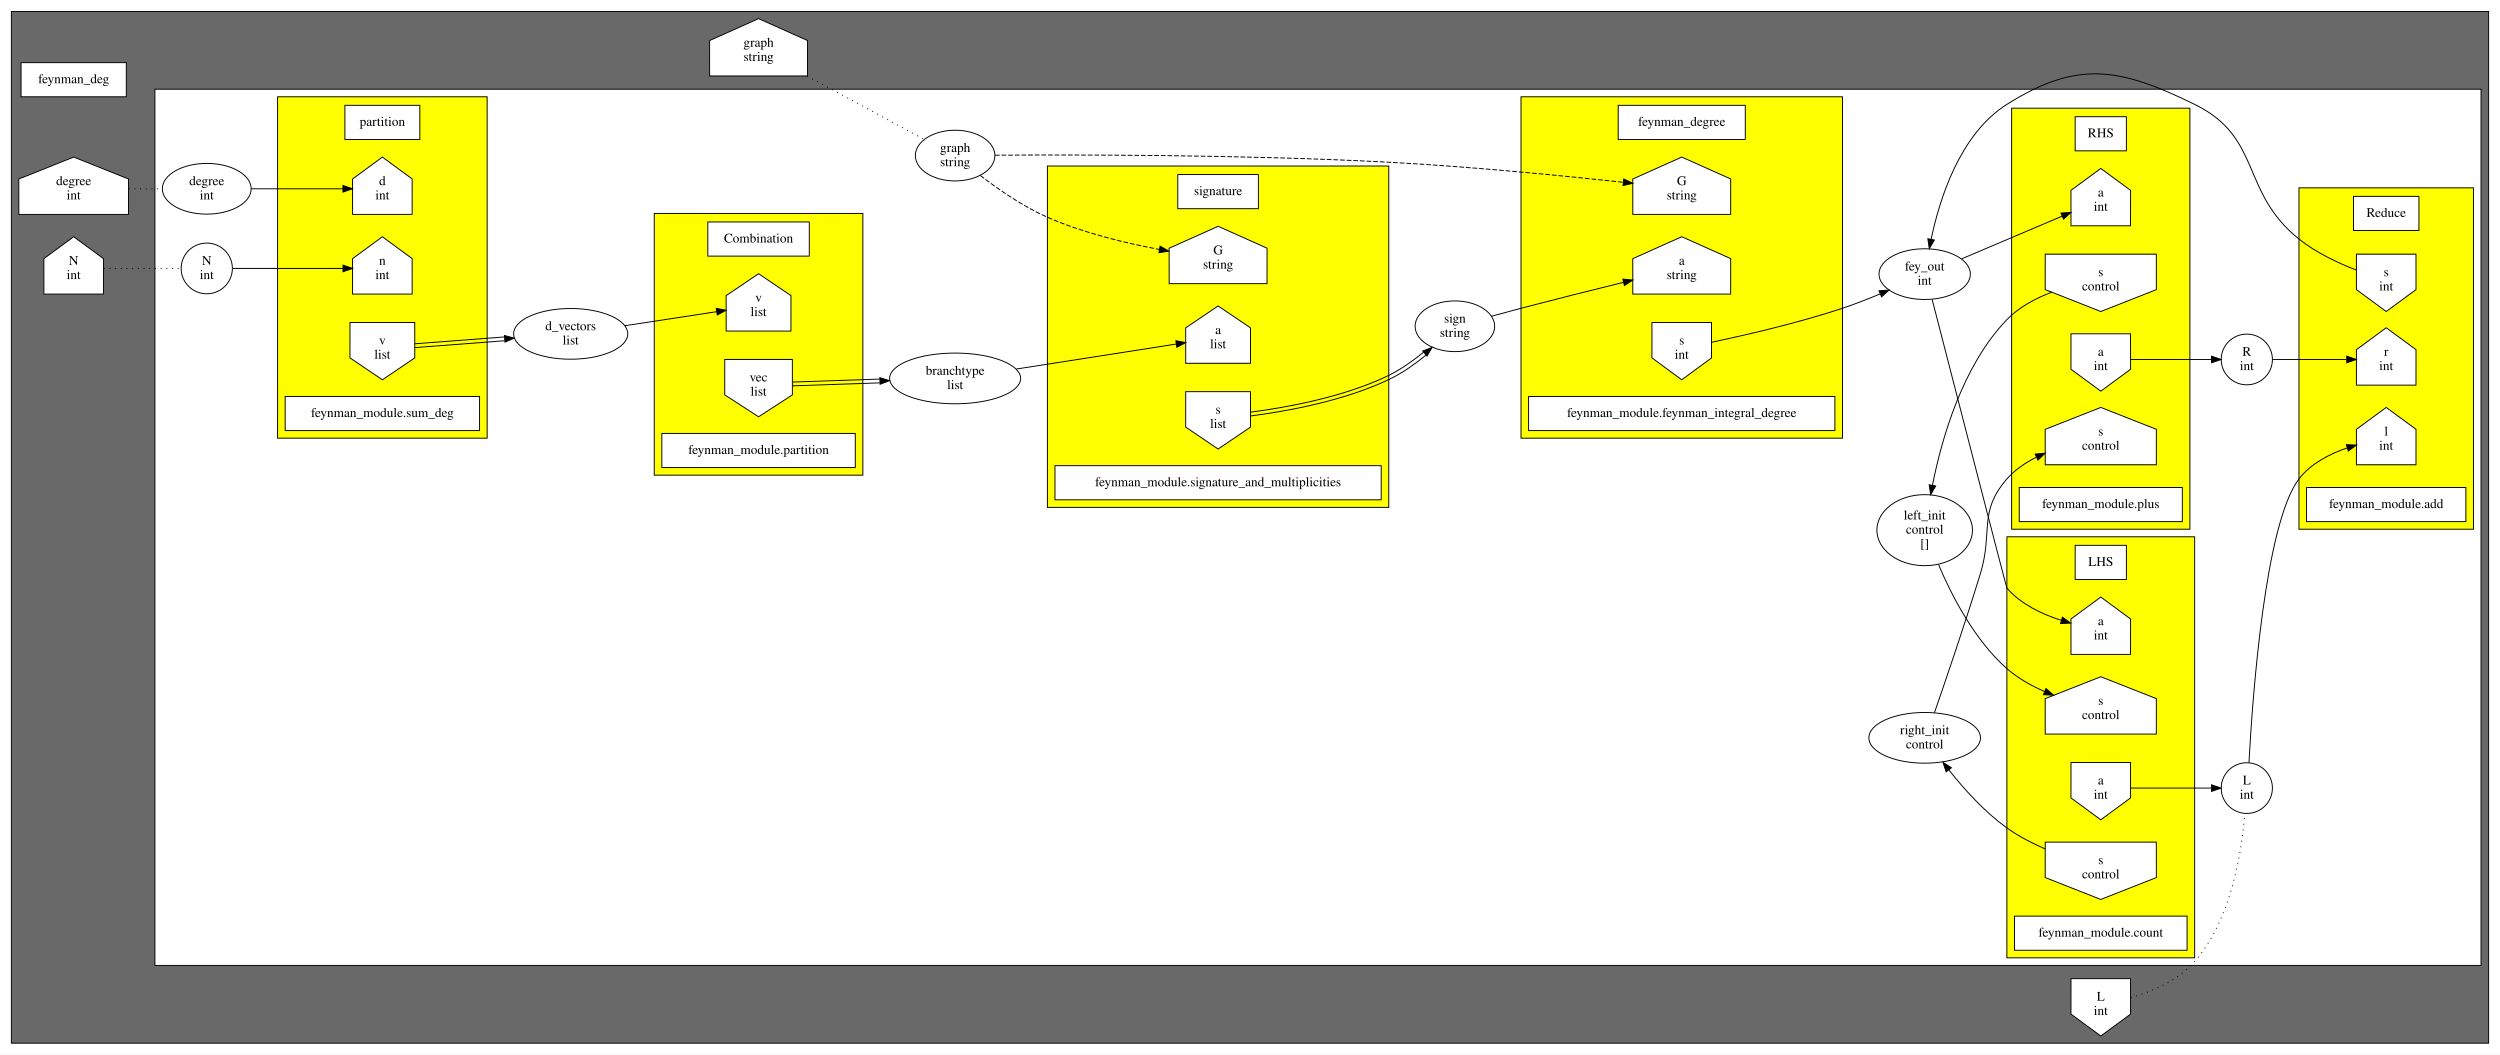
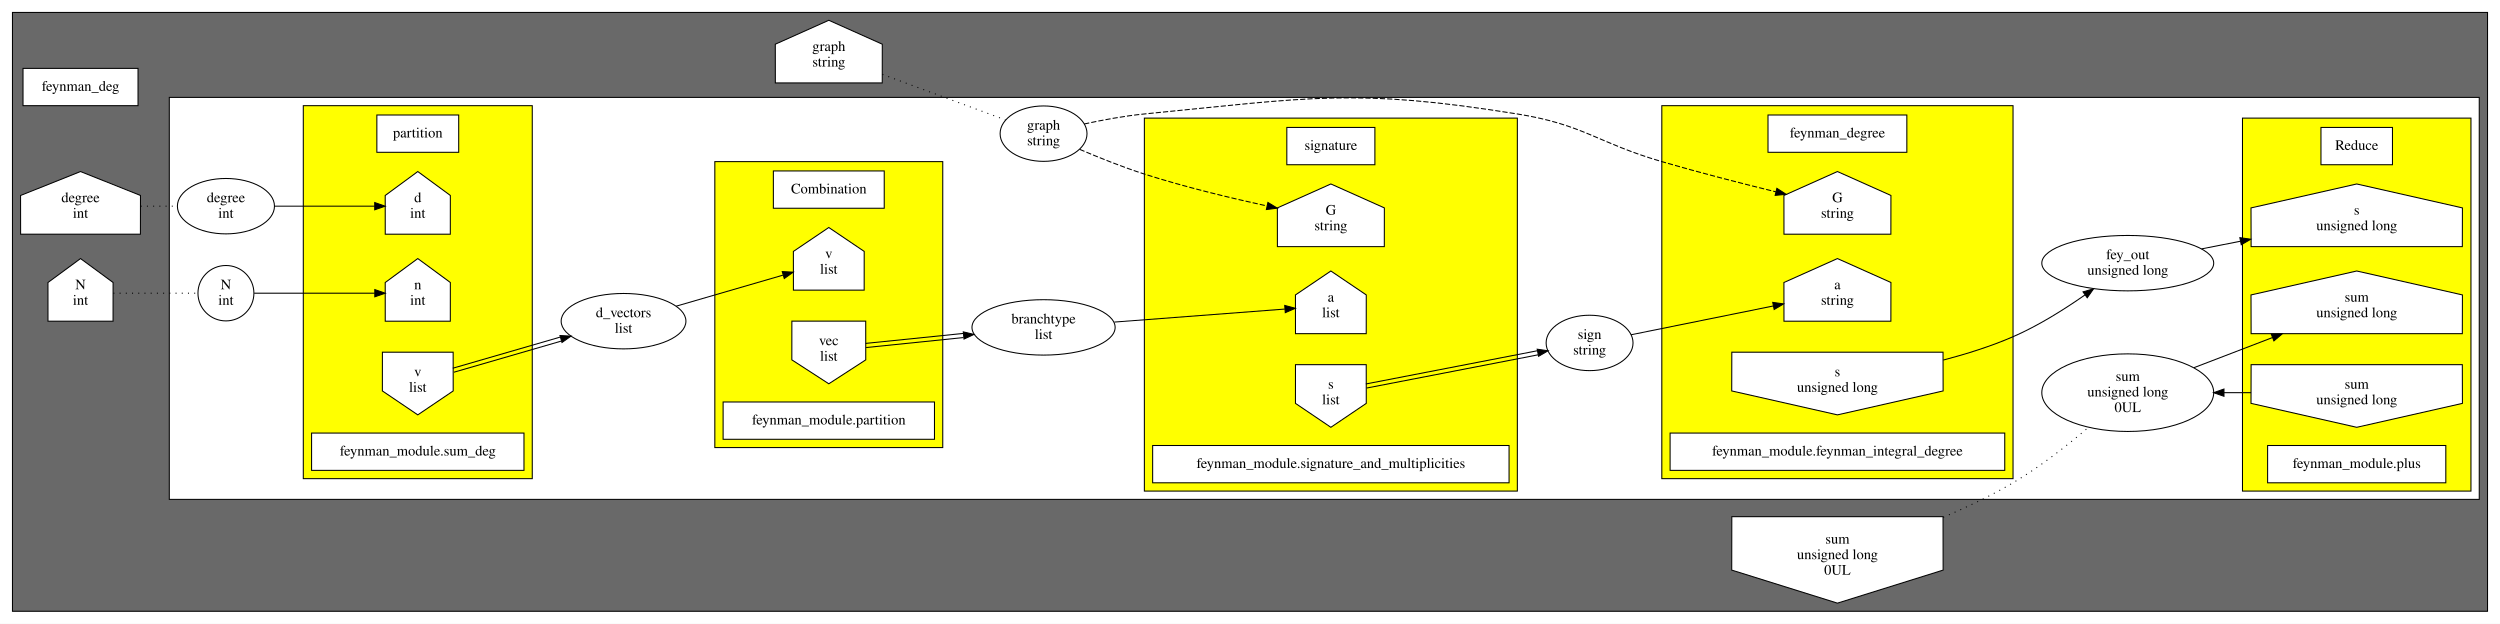
- <svg xmlns="http://www.w3.org/2000/svg" width="2636pt" height="1112pt" viewBox="0.00 0.00 2636.33 1112.00">
-   <g id="graph0" class="graph" transform="scale(1 1) rotate(0) translate(4 1108)">
-     <polygon fill="white" stroke="transparent" points="-4,4 -4,-1108 2632.33,-1108 2632.33,4 -4,4" />
+ <svg xmlns="http://www.w3.org/2000/svg" width="2413pt" height="602pt" viewBox="0.00 0.00 2412.94 602.00">
+   <g id="graph0" class="graph" transform="scale(1 1) rotate(0) translate(4 598)">
+     <polygon fill="white" stroke="transparent" points="-4,4 -4,-598 2408.94,-598 2408.94,4 -4,4" />
    <g id="clust1" class="cluster">
-       <polygon fill="dimgray" stroke="black" points="8,-8 8,-1096 2620.33,-1096 2620.33,-8 8,-8" />
+       <polygon fill="dimgray" stroke="black" points="8,-8 8,-586 2396.94,-586 2396.94,-8 8,-8" />
    </g>
    <g id="clust2" class="cluster">
-       <polygon fill="white" stroke="black" points="159.37,-90 159.37,-1014 2612.33,-1014 2612.33,-90 159.37,-90" />
+       <polygon fill="white" stroke="black" points="159.37,-116 159.37,-504 2388.94,-504 2388.94,-116 159.37,-116" />
    </g>
    <g id="clust3" class="cluster">
-       <polygon fill="yellow" stroke="black" points="2420.33,-550 2420.33,-910 2604.33,-910 2604.33,-550 2420.33,-550" />
+       <polygon fill="yellow" stroke="black" points="2160.41,-124 2160.41,-484 2380.94,-484 2380.94,-124 2160.41,-124" />
    </g>
    <g id="clust4" class="cluster">
-       <polygon fill="yellow" stroke="black" points="2117.33,-550 2117.33,-994 2305.33,-994 2305.33,-550 2117.33,-550" />
+       <polygon fill="yellow" stroke="black" points="1599.95,-136 1599.95,-496 1938.95,-496 1938.95,-136 1599.95,-136" />
    </g>
    <g id="clust5" class="cluster">
-       <polygon fill="yellow" stroke="black" points="1599.95,-646 1599.95,-1006 1938.95,-1006 1938.95,-646 1599.95,-646" />
+       <polygon fill="yellow" stroke="black" points="1100.51,-124 1100.51,-484 1460.51,-484 1460.51,-124 1100.51,-124" />
    </g>
    <g id="clust6" class="cluster">
-       <polygon fill="yellow" stroke="black" points="1100.51,-573 1100.51,-933 1460.51,-933 1460.51,-573 1100.51,-573" />
+       <polygon fill="yellow" stroke="black" points="685.92,-166 685.92,-442 905.92,-442 905.92,-166 685.92,-166" />
    </g>
    <g id="clust7" class="cluster">
-       <polygon fill="yellow" stroke="black" points="685.92,-607 685.92,-883 905.92,-883 905.92,-607 685.92,-607" />
-     </g>
-     <g id="clust8" class="cluster">
-       <polygon fill="yellow" stroke="black" points="2112.33,-98 2112.33,-542 2310.33,-542 2310.33,-98 2112.33,-98" />
-     </g>
-     <g id="clust9" class="cluster">
-       <polygon fill="yellow" stroke="black" points="288.71,-646 288.71,-1006 509.71,-1006 509.71,-646 288.71,-646" />
+       <polygon fill="yellow" stroke="black" points="288.71,-136 288.71,-496 509.71,-496 509.71,-136 288.71,-136" />
    </g>
    <g id="node1" class="node">
-       <polygon fill="white" stroke="black" points="18.19,-1006 18.19,-1042 129.19,-1042 129.19,-1006 18.19,-1006" />
-       <text text-anchor="middle" x="73.69" y="-1020.3" font-family="Times,serif" font-size="14.00">feynman_deg</text>
+       <polygon fill="white" stroke="black" points="18.19,-496 18.19,-532 129.19,-532 129.19,-496 18.19,-496" />
+       <text text-anchor="middle" x="73.69" y="-510.3" font-family="Times,serif" font-size="14.00">feynman_deg</text>
    </g>
    <g id="node2" class="node">
-       <polygon fill="white" stroke="black" points="131.56,-919.33 73.69,-942.43 15.81,-919.33 15.87,-881.96 131.5,-881.96 131.56,-919.33" />
-       <text text-anchor="middle" x="73.69" y="-912.8" font-family="Times,serif" font-size="14.00">degree</text>
-       <text text-anchor="middle" x="73.69" y="-897.8" font-family="Times,serif" font-size="14.00">int</text>
+       <polygon fill="white" stroke="black" points="131.56,-409.33 73.69,-432.43 15.81,-409.33 15.87,-371.96 131.5,-371.96 131.56,-409.33" />
+       <text text-anchor="middle" x="73.69" y="-402.8" font-family="Times,serif" font-size="14.00">degree</text>
+       <text text-anchor="middle" x="73.69" y="-387.8" font-family="Times,serif" font-size="14.00">int</text>
    </g>
    <g id="node6" class="node">
-       <ellipse fill="white" stroke="black" cx="214.04" cy="-909" rx="46.84" ry="26.74" />
-       <text text-anchor="middle" x="214.04" y="-912.8" font-family="Times,serif" font-size="14.00">degree</text>
-       <text text-anchor="middle" x="214.04" y="-897.8" font-family="Times,serif" font-size="14.00">int</text>
-     </g>
-     <g id="edge23" class="edge">
-       <path fill="none" stroke="black" stroke-dasharray="1,5" d="M131.76,-909C143.52,-909 155.76,-909 167.07,-909" />
+       <ellipse fill="white" stroke="black" cx="214.04" cy="-399" rx="46.84" ry="26.74" />
+       <text text-anchor="middle" x="214.04" y="-402.8" font-family="Times,serif" font-size="14.00">degree</text>
+       <text text-anchor="middle" x="214.04" y="-387.8" font-family="Times,serif" font-size="14.00">int</text>
+     </g>
+     <g id="edge15" class="edge">
+       <path fill="none" stroke="black" stroke-dasharray="1,5" d="M131.76,-399C143.52,-399 155.76,-399 167.07,-399" />
    </g>
    <g id="node3" class="node">
-       <polygon fill="white" stroke="black" points="105.12,-835.33 73.69,-858.43 42.26,-835.33 42.29,-797.96 105.09,-797.96 105.12,-835.33" />
-       <text text-anchor="middle" x="73.69" y="-828.8" font-family="Times,serif" font-size="14.00">N</text>
-       <text text-anchor="middle" x="73.69" y="-813.8" font-family="Times,serif" font-size="14.00">int</text>
+       <polygon fill="white" stroke="black" points="105.12,-325.33 73.69,-348.43 42.26,-325.33 42.29,-287.96 105.09,-287.96 105.12,-325.33" />
+       <text text-anchor="middle" x="73.69" y="-318.8" font-family="Times,serif" font-size="14.00">N</text>
+       <text text-anchor="middle" x="73.69" y="-303.8" font-family="Times,serif" font-size="14.00">int</text>
    </g>
    <g id="node7" class="node">
-       <ellipse fill="white" stroke="black" cx="214.04" cy="-825" rx="27" ry="26.74" />
-       <text text-anchor="middle" x="214.04" y="-828.8" font-family="Times,serif" font-size="14.00">N</text>
-       <text text-anchor="middle" x="214.04" y="-813.8" font-family="Times,serif" font-size="14.00">int</text>
-     </g>
-     <g id="edge24" class="edge">
-       <path fill="none" stroke="black" stroke-dasharray="1,5" d="M105.39,-825C129.75,-825 163.45,-825 186.62,-825" />
+       <ellipse fill="white" stroke="black" cx="214.04" cy="-315" rx="27" ry="26.74" />
+       <text text-anchor="middle" x="214.04" y="-318.8" font-family="Times,serif" font-size="14.00">N</text>
+       <text text-anchor="middle" x="214.04" y="-303.8" font-family="Times,serif" font-size="14.00">int</text>
+     </g>
+     <g id="edge16" class="edge">
+       <path fill="none" stroke="black" stroke-dasharray="1,5" d="M105.39,-315C129.75,-315 163.45,-315 186.62,-315" />
    </g>
    <g id="node4" class="node">
-       <polygon fill="white" stroke="black" points="847.55,-1065.33 795.92,-1088.43 744.28,-1065.33 744.33,-1027.96 847.51,-1027.96 847.55,-1065.33" />
-       <text text-anchor="middle" x="795.92" y="-1058.8" font-family="Times,serif" font-size="14.00">graph</text>
-       <text text-anchor="middle" x="795.92" y="-1043.8" font-family="Times,serif" font-size="14.00">string</text>
+       <polygon fill="white" stroke="black" points="847.55,-555.33 795.92,-578.43 744.28,-555.33 744.33,-517.96 847.51,-517.96 847.55,-555.33" />
+       <text text-anchor="middle" x="795.92" y="-548.8" font-family="Times,serif" font-size="14.00">graph</text>
+       <text text-anchor="middle" x="795.92" y="-533.8" font-family="Times,serif" font-size="14.00">string</text>
    </g>
    <g id="node13" class="node">
-       <ellipse fill="white" stroke="black" cx="1003.21" cy="-944" rx="41.94" ry="26.74" />
-       <text text-anchor="middle" x="1003.21" y="-947.8" font-family="Times,serif" font-size="14.00">graph</text>
-       <text text-anchor="middle" x="1003.21" y="-932.8" font-family="Times,serif" font-size="14.00">string</text>
-     </g>
-     <g id="edge25" class="edge">
-       <path fill="none" stroke="black" stroke-dasharray="1,5" d="M847.14,-1027.85C885.72,-1006.99 937.8,-978.83 970.71,-961.04" />
+       <ellipse fill="white" stroke="black" cx="1003.21" cy="-469" rx="41.94" ry="26.74" />
+       <text text-anchor="middle" x="1003.21" y="-472.8" font-family="Times,serif" font-size="14.00">graph</text>
+       <text text-anchor="middle" x="1003.21" y="-457.8" font-family="Times,serif" font-size="14.00">string</text>
+     </g>
+     <g id="edge17" class="edge">
+       <path fill="none" stroke="black" stroke-dasharray="1,5" d="M847.67,-526.21C884.59,-512.54 933.68,-494.37 966.53,-482.21" />
    </g>
    <g id="node5" class="node">
-       <polygon fill="white" stroke="black" points="2179.9,-38.67 2211.33,-15.57 2242.76,-38.67 2242.73,-76.04 2179.93,-76.04 2179.9,-38.67" />
-       <text text-anchor="middle" x="2211.33" y="-52.8" font-family="Times,serif" font-size="14.00">L</text>
-       <text text-anchor="middle" x="2211.33" y="-37.8" font-family="Times,serif" font-size="14.00">int</text>
+       <polygon fill="white" stroke="black" points="1667.43,-47.74 1769.45,-15.85 1871.47,-47.74 1871.38,-99.33 1667.52,-99.33 1667.43,-47.74" />
+       <text text-anchor="middle" x="1769.45" y="-73.3" font-family="Times,serif" font-size="14.00">sum</text>
+       <text text-anchor="middle" x="1769.45" y="-58.3" font-family="Times,serif" font-size="14.00">unsigned long</text>
+       <text text-anchor="middle" x="1769.45" y="-43.3" font-family="Times,serif" font-size="14.00">0UL</text>
+     </g>
+     <g id="node9" class="node">
+       <ellipse fill="white" stroke="black" cx="2049.68" cy="-219" rx="82.96" ry="37.45" />
+       <text text-anchor="middle" x="2049.68" y="-230.3" font-family="Times,serif" font-size="14.00">sum</text>
+       <text text-anchor="middle" x="2049.68" y="-215.3" font-family="Times,serif" font-size="14.00">unsigned long</text>
+       <text text-anchor="middle" x="2049.68" y="-200.3" font-family="Times,serif" font-size="14.00">0UL</text>
+     </g>
+     <g id="edge18" class="edge">
+       <path fill="none" stroke="black" stroke-dasharray="1,5" d="M1871.56,-98.66C1894.31,-108.36 1917.93,-119.63 1938.95,-132 1964.72,-147.17 1991.06,-167.85 2011.47,-185.24" />
+     </g>
+     <g id="node34" class="node">
+       <polygon fill="white" stroke="black" points="430.64,-409.33 399.21,-432.43 367.78,-409.33 367.81,-371.96 430.61,-371.96 430.64,-409.33" />
+       <text text-anchor="middle" x="399.21" y="-402.8" font-family="Times,serif" font-size="14.00">d</text>
+       <text text-anchor="middle" x="399.21" y="-387.8" font-family="Times,serif" font-size="14.00">int</text>
+     </g>
+     <g id="edge13" class="edge">
+       <path fill="none" stroke="black" d="M260.79,-399C290.52,-399 328.93,-399 357.58,-399" />
+       <polygon fill="black" stroke="black" points="357.66,-402.5 367.66,-399 357.66,-395.5 357.66,-402.5" />
+     </g>
+     <g id="node35" class="node">
+       <polygon fill="white" stroke="black" points="430.64,-325.33 399.21,-348.43 367.78,-325.33 367.81,-287.96 430.61,-287.96 430.64,-325.33" />
+       <text text-anchor="middle" x="399.21" y="-318.8" font-family="Times,serif" font-size="14.00">n</text>
+       <text text-anchor="middle" x="399.21" y="-303.8" font-family="Times,serif" font-size="14.00">int</text>
+     </g>
+     <g id="edge14" class="edge">
+       <path fill="none" stroke="black" d="M241.28,-315C271.72,-315 322.23,-315 357.71,-315" />
+       <polygon fill="black" stroke="black" points="357.74,-318.5 367.74,-315 357.74,-311.5 357.74,-318.5" />
+     </g>
+     <g id="node8" class="node">
+       <ellipse fill="white" stroke="black" cx="1003.21" cy="-282" rx="69.09" ry="26.74" />
+       <text text-anchor="middle" x="1003.21" y="-285.8" font-family="Times,serif" font-size="14.00">branchtype</text>
+       <text text-anchor="middle" x="1003.21" y="-270.8" font-family="Times,serif" font-size="14.00">list</text>
+     </g>
+     <g id="node25" class="node">
+       <polygon fill="white" stroke="black" points="1314.69,-313.33 1280.51,-336.43 1246.34,-313.33 1246.37,-275.96 1314.65,-275.96 1314.69,-313.33" />
+       <text text-anchor="middle" x="1280.51" y="-306.8" font-family="Times,serif" font-size="14.00">a</text>
+       <text text-anchor="middle" x="1280.51" y="-291.8" font-family="Times,serif" font-size="14.00">list</text>
+     </g>
+     <g id="edge8" class="edge">
+       <path fill="none" stroke="black" d="M1071.56,-287.14C1122.84,-291.05 1191.93,-296.32 1236.1,-299.69" />
+       <polygon fill="black" stroke="black" points="1235.99,-303.19 1246.22,-300.46 1236.52,-296.21 1235.99,-303.19" />
+     </g>
+     <g id="node16" class="node">
+       <polygon fill="white" stroke="black" points="2372.7,-313.33 2270.67,-336.43 2168.65,-313.33 2168.75,-275.96 2372.6,-275.96 2372.7,-313.33" />
+       <text text-anchor="middle" x="2270.67" y="-306.8" font-family="Times,serif" font-size="14.00">sum</text>
+       <text text-anchor="middle" x="2270.67" y="-291.8" font-family="Times,serif" font-size="14.00">unsigned long</text>
+     </g>
+     <g id="edge2" class="edge">
+       <path fill="none" stroke="black" d="M2113.44,-243.07C2137.08,-252.14 2164.31,-262.59 2189.35,-272.19" />
+       <polygon fill="black" stroke="black" points="2188.23,-275.51 2198.82,-275.82 2190.74,-268.97 2188.23,-275.51" />
+     </g>
+     <g id="node10" class="node">
+       <ellipse fill="white" stroke="black" cx="2049.68" cy="-344" rx="82.96" ry="26.74" />
+       <text text-anchor="middle" x="2049.68" y="-347.8" font-family="Times,serif" font-size="14.00">fey_out</text>
+       <text text-anchor="middle" x="2049.68" y="-332.8" font-family="Times,serif" font-size="14.00">unsigned long</text>
+     </g>
+     <g id="node15" class="node">
+       <polygon fill="white" stroke="black" points="2372.7,-397.33 2270.67,-420.43 2168.65,-397.33 2168.75,-359.96 2372.6,-359.96 2372.7,-397.33" />
+       <text text-anchor="middle" x="2270.67" y="-390.8" font-family="Times,serif" font-size="14.00">s</text>
+       <text text-anchor="middle" x="2270.67" y="-375.8" font-family="Times,serif" font-size="14.00">unsigned long</text>
+     </g>
+     <g id="edge3" class="edge">
+       <path fill="none" stroke="black" d="M2120.88,-357.78C2132.82,-360.13 2145.48,-362.61 2158.18,-365.11" />
+       <polygon fill="black" stroke="black" points="2157.88,-368.62 2168.36,-367.11 2159.23,-361.75 2157.88,-368.62" />
+     </g>
+     <g id="node11" class="node">
+       <ellipse fill="white" stroke="black" cx="597.81" cy="-288" rx="60.21" ry="26.74" />
+       <text text-anchor="middle" x="597.81" y="-291.8" font-family="Times,serif" font-size="14.00">d_vectors</text>
+       <text text-anchor="middle" x="597.81" y="-276.8" font-family="Times,serif" font-size="14.00">list</text>
+     </g>
+     <g id="node30" class="node">
+       <polygon fill="white" stroke="black" points="830.09,-355.33 795.92,-378.43 761.74,-355.33 761.78,-317.96 830.06,-317.96 830.09,-355.33" />
+       <text text-anchor="middle" x="795.92" y="-348.8" font-family="Times,serif" font-size="14.00">v</text>
+       <text text-anchor="middle" x="795.92" y="-333.8" font-family="Times,serif" font-size="14.00">list</text>
+     </g>
+     <g id="edge11" class="edge">
+       <path fill="none" stroke="black" d="M648.55,-302.46C680.36,-311.7 721.21,-323.58 751.67,-332.43" />
+       <polygon fill="black" stroke="black" points="750.99,-335.88 761.57,-335.31 752.95,-329.16 750.99,-335.88" />
    </g>
    <g id="node12" class="node">
-       <ellipse fill="white" stroke="black" cx="2365.33" cy="-277" rx="27" ry="26.74" />
-       <text text-anchor="middle" x="2365.33" y="-280.8" font-family="Times,serif" font-size="14.00">L</text>
-       <text text-anchor="middle" x="2365.33" y="-265.8" font-family="Times,serif" font-size="14.00">int</text>
-     </g>
-     <g id="edge26" class="edge">
-       <path fill="none" stroke="black" stroke-dasharray="1,5" d="M2242.97,-55.87C2264.68,-62.25 2292.93,-73.9 2310.33,-94 2349.36,-139.08 2360.2,-211.24 2363.2,-250.11" />
-     </g>
-     <g id="node49" class="node">
-       <polygon fill="white" stroke="black" points="430.64,-919.33 399.21,-942.43 367.78,-919.33 367.81,-881.96 430.61,-881.96 430.64,-919.33" />
-       <text text-anchor="middle" x="399.21" y="-912.8" font-family="Times,serif" font-size="14.00">d</text>
-       <text text-anchor="middle" x="399.21" y="-897.8" font-family="Times,serif" font-size="14.00">int</text>
-     </g>
-     <g id="edge21" class="edge">
-       <path fill="none" stroke="black" d="M260.79,-909C290.52,-909 328.93,-909 357.58,-909" />
-       <polygon fill="black" stroke="black" points="357.66,-912.5 367.66,-909 357.66,-905.5 357.66,-912.5" />
-     </g>
-     <g id="node50" class="node">
-       <polygon fill="white" stroke="black" points="430.64,-835.33 399.21,-858.43 367.78,-835.33 367.81,-797.96 430.61,-797.96 430.64,-835.33" />
-       <text text-anchor="middle" x="399.21" y="-828.8" font-family="Times,serif" font-size="14.00">n</text>
-       <text text-anchor="middle" x="399.21" y="-813.8" font-family="Times,serif" font-size="14.00">int</text>
-     </g>
-     <g id="edge22" class="edge">
-       <path fill="none" stroke="black" d="M241.28,-825C271.72,-825 322.23,-825 357.71,-825" />
-       <polygon fill="black" stroke="black" points="357.74,-828.5 367.74,-825 357.74,-821.5 357.74,-828.5" />
-     </g>
-     <g id="node8" class="node">
-       <ellipse fill="white" stroke="black" cx="1003.21" cy="-709" rx="69.09" ry="26.74" />
-       <text text-anchor="middle" x="1003.21" y="-712.8" font-family="Times,serif" font-size="14.00">branchtype</text>
-       <text text-anchor="middle" x="1003.21" y="-697.8" font-family="Times,serif" font-size="14.00">list</text>
-     </g>
-     <g id="node34" class="node">
-       <polygon fill="white" stroke="black" points="1314.69,-762.33 1280.51,-785.43 1246.34,-762.33 1246.37,-724.96 1314.65,-724.96 1314.69,-762.33" />
-       <text text-anchor="middle" x="1280.51" y="-755.8" font-family="Times,serif" font-size="14.00">a</text>
-       <text text-anchor="middle" x="1280.51" y="-740.8" font-family="Times,serif" font-size="14.00">list</text>
+       <ellipse fill="white" stroke="black" cx="1530.23" cy="-267" rx="41.94" ry="26.74" />
+       <text text-anchor="middle" x="1530.23" y="-270.8" font-family="Times,serif" font-size="14.00">sign</text>
+       <text text-anchor="middle" x="1530.23" y="-255.8" font-family="Times,serif" font-size="14.00">string</text>
+     </g>
+     <g id="node20" class="node">
+       <polygon fill="white" stroke="black" points="1821.09,-325.33 1769.45,-348.43 1717.81,-325.33 1717.86,-287.96 1821.04,-287.96 1821.09,-325.33" />
+       <text text-anchor="middle" x="1769.45" y="-318.8" font-family="Times,serif" font-size="14.00">a</text>
+       <text text-anchor="middle" x="1769.45" y="-303.8" font-family="Times,serif" font-size="14.00">string</text>
+     </g>
+     <g id="edge5" class="edge">
+       <path fill="none" stroke="black" d="M1570.14,-274.87C1607.45,-282.42 1664.35,-293.94 1707.65,-302.7" />
+       <polygon fill="black" stroke="black" points="1707.01,-306.14 1717.51,-304.69 1708.4,-299.28 1707.01,-306.14" />
+     </g>
+     <g id="node21" class="node">
+       <polygon fill="white" stroke="black" points="1821.09,-409.33 1769.45,-432.43 1717.81,-409.33 1717.86,-371.96 1821.04,-371.96 1821.09,-409.33" />
+       <text text-anchor="middle" x="1769.45" y="-402.8" font-family="Times,serif" font-size="14.00">G</text>
+       <text text-anchor="middle" x="1769.45" y="-387.8" font-family="Times,serif" font-size="14.00">string</text>
+     </g>
+     <g id="edge6" class="edge">
+       <path fill="none" stroke="black" stroke-dasharray="5,2" d="M1042.39,-478.31C1059.97,-482.14 1081.18,-486.11 1100.51,-488 1259.75,-503.56 1302.54,-513.38 1460.51,-488 1524.94,-477.65 1537.31,-460.3 1599.95,-442 1636.32,-431.37 1677.54,-420.83 1710.1,-412.84" />
+       <polygon fill="black" stroke="black" points="1711.02,-416.22 1719.91,-410.45 1709.37,-409.42 1711.02,-416.22" />
+     </g>
+     <g id="node26" class="node">
+       <polygon fill="white" stroke="black" points="1332.15,-397.33 1280.51,-420.43 1228.88,-397.33 1228.92,-359.96 1332.1,-359.96 1332.15,-397.33" />
+       <text text-anchor="middle" x="1280.51" y="-390.8" font-family="Times,serif" font-size="14.00">G</text>
+       <text text-anchor="middle" x="1280.51" y="-375.8" font-family="Times,serif" font-size="14.00">string</text>
+     </g>
+     <g id="edge9" class="edge">
+       <path fill="none" stroke="black" stroke-dasharray="5,2" d="M1038.08,-453.84C1056.33,-446.04 1079.39,-436.77 1100.51,-430 1139.29,-417.57 1183.81,-406.86 1218.75,-399.24" />
+       <polygon fill="black" stroke="black" points="1219.77,-402.6 1228.81,-397.07 1218.29,-395.75 1219.77,-402.6" />
+     </g>
+     <g id="node14" class="node">
+       <polygon fill="white" stroke="black" points="2236.17,-439 2236.17,-475 2305.17,-475 2305.17,-439 2236.17,-439" />
+       <text text-anchor="middle" x="2270.67" y="-453.3" font-family="Times,serif" font-size="14.00">Reduce</text>
+     </g>
+     <g id="node17" class="node">
+       <polygon fill="white" stroke="black" points="2168.65,-208.67 2270.67,-185.57 2372.7,-208.67 2372.6,-246.04 2168.75,-246.04 2168.65,-208.67" />
+       <text text-anchor="middle" x="2270.67" y="-222.8" font-family="Times,serif" font-size="14.00">sum</text>
+       <text text-anchor="middle" x="2270.67" y="-207.8" font-family="Times,serif" font-size="14.00">unsigned long</text>
+     </g>
+     <g id="edge1" class="edge">
+       <path fill="none" stroke="black" d="M2168.67,-219C2159.97,-219 2151.2,-219 2142.58,-219" />
+       <polygon fill="black" stroke="black" points="2142.54,-215.5 2132.54,-219 2142.54,-222.5 2142.54,-215.5" />
+     </g>
+     <g id="node18" class="node">
+       <polygon fill="white" stroke="black" points="2356.67,-168 2184.67,-168 2184.67,-132 2356.67,-132 2356.67,-168" />
+       <text text-anchor="middle" x="2270.67" y="-146.3" font-family="Times,serif" font-size="14.00">feynman_module.plus</text>
+     </g>
+     <g id="node19" class="node">
+       <polygon fill="white" stroke="black" points="1702.45,-451 1702.45,-487 1836.45,-487 1836.45,-451 1702.45,-451" />
+       <text text-anchor="middle" x="1769.45" y="-465.3" font-family="Times,serif" font-size="14.00">feynman_degree</text>
+     </g>
+     <g id="node22" class="node">
+       <polygon fill="white" stroke="black" points="1667.43,-220.67 1769.45,-197.57 1871.47,-220.67 1871.38,-258.04 1667.52,-258.04 1667.43,-220.67" />
+       <text text-anchor="middle" x="1769.45" y="-234.8" font-family="Times,serif" font-size="14.00">s</text>
+       <text text-anchor="middle" x="1769.45" y="-219.8" font-family="Times,serif" font-size="14.00">unsigned long</text>
+     </g>
+     <g id="edge4" class="edge">
+       <path fill="none" stroke="black" d="M1871.59,-250.45C1894.23,-256.38 1917.79,-263.82 1938.95,-273 1963.36,-283.59 1988.43,-299.37 2008.43,-313.37" />
+       <polygon fill="black" stroke="black" points="2006.5,-316.29 2016.68,-319.24 2010.56,-310.59 2006.5,-316.29" />
+     </g>
+     <g id="node23" class="node">
+       <polygon fill="white" stroke="black" points="1930.95,-180 1607.95,-180 1607.95,-144 1930.95,-144 1930.95,-180" />
+       <text text-anchor="middle" x="1769.45" y="-158.3" font-family="Times,serif" font-size="14.00">feynman_module.feynman_integral_degree</text>
+     </g>
+     <g id="node24" class="node">
+       <polygon fill="white" stroke="black" points="1238.01,-439 1238.01,-475 1323.01,-475 1323.01,-439 1238.01,-439" />
+       <text text-anchor="middle" x="1280.51" y="-453.3" font-family="Times,serif" font-size="14.00">signature</text>
+     </g>
+     <g id="node27" class="node">
+       <polygon fill="white" stroke="black" points="1246.34,-208.67 1280.51,-185.57 1314.69,-208.67 1314.65,-246.04 1246.37,-246.04 1246.34,-208.67" />
+       <text text-anchor="middle" x="1280.51" y="-222.8" font-family="Times,serif" font-size="14.00">s</text>
+       <text text-anchor="middle" x="1280.51" y="-207.8" font-family="Times,serif" font-size="14.00">list</text>
+     </g>
+     <g id="edge7" class="edge">
+       <path fill="none" stroke="black" d="M1315.04,-223.46C1357.51,-231.69 1431.46,-246.02 1480.48,-255.52" />
+       <path fill="none" stroke="transparent" d="M1314.66,-225.42C1357.13,-233.65 1431.08,-247.98 1480.1,-257.48" />
+       <path fill="none" stroke="black" d="M1314.28,-227.39C1356.75,-235.62 1430.7,-249.94 1479.72,-259.44" />
+       <polygon fill="black" stroke="black" points="1479.67,-260.96 1490.16,-259.43 1481.01,-254.09 1479.67,-260.96" />
+     </g>
+     <g id="node28" class="node">
+       <polygon fill="white" stroke="black" points="1452.51,-168 1108.51,-168 1108.51,-132 1452.51,-132 1452.51,-168" />
+       <text text-anchor="middle" x="1280.51" y="-146.3" font-family="Times,serif" font-size="14.00">feynman_module.signature_and_multiplicities</text>
+     </g>
+     <g id="node29" class="node">
+       <polygon fill="white" stroke="black" points="742.42,-397 742.42,-433 849.42,-433 849.42,-397 742.42,-397" />
+       <text text-anchor="middle" x="795.92" y="-411.3" font-family="Times,serif" font-size="14.00">Combination</text>
+     </g>
+     <g id="node31" class="node">
+       <polygon fill="white" stroke="black" points="760.25,-250.67 795.92,-227.57 831.59,-250.67 831.56,-288.04 760.28,-288.04 760.25,-250.67" />
+       <text text-anchor="middle" x="795.92" y="-264.8" font-family="Times,serif" font-size="14.00">vec</text>
+       <text text-anchor="middle" x="795.92" y="-249.8" font-family="Times,serif" font-size="14.00">list</text>
+     </g>
+     <g id="edge10" class="edge">
+       <path fill="none" stroke="black" d="M831.95,-262.57C857.65,-265.2 893.62,-268.88 925.9,-272.18" />
+       <path fill="none" stroke="transparent" d="M831.74,-264.56C857.45,-267.19 893.42,-270.87 925.7,-274.17" />
+       <path fill="none" stroke="black" d="M831.54,-266.55C857.24,-269.18 893.22,-272.86 925.5,-276.16" />
+       <polygon fill="black" stroke="black" points="925.73,-277.69 936.03,-275.23 926.44,-270.73 925.73,-277.69" />
+     </g>
+     <g id="node32" class="node">
+       <polygon fill="white" stroke="black" points="897.92,-210 693.92,-210 693.92,-174 897.92,-174 897.92,-210" />
+       <text text-anchor="middle" x="795.92" y="-188.3" font-family="Times,serif" font-size="14.00">feynman_module.partition</text>
+     </g>
+     <g id="node33" class="node">
+       <polygon fill="white" stroke="black" points="359.71,-451 359.71,-487 438.71,-487 438.71,-451 359.71,-451" />
+       <text text-anchor="middle" x="399.21" y="-465.3" font-family="Times,serif" font-size="14.00">partition</text>
+     </g>
+     <g id="node36" class="node">
+       <polygon fill="white" stroke="black" points="365.04,-220.67 399.21,-197.57 433.39,-220.67 433.35,-258.04 365.07,-258.04 365.04,-220.67" />
+       <text text-anchor="middle" x="399.21" y="-234.8" font-family="Times,serif" font-size="14.00">v</text>
+       <text text-anchor="middle" x="399.21" y="-219.8" font-family="Times,serif" font-size="14.00">list</text>
    </g>
    <g id="edge12" class="edge">
-       <path fill="none" stroke="black" d="M1067.72,-718.92C1119.43,-727 1191.03,-738.18 1236.31,-745.25" />
-       <polygon fill="black" stroke="black" points="1235.97,-748.74 1246.39,-746.83 1237.05,-741.83 1235.97,-748.74" />
-     </g>
-     <g id="node9" class="node">
-       <ellipse fill="white" stroke="black" cx="2025.64" cy="-819" rx="48.17" ry="26.74" />
-       <text text-anchor="middle" x="2025.64" y="-822.8" font-family="Times,serif" font-size="14.00">fey_out</text>
-       <text text-anchor="middle" x="2025.64" y="-807.8" font-family="Times,serif" font-size="14.00">int</text>
-     </g>
-     <g id="node23" class="node">
-       <polygon fill="white" stroke="black" points="2242.76,-907.33 2211.33,-930.43 2179.9,-907.33 2179.93,-869.96 2242.73,-869.96 2242.76,-907.33" />
-       <text text-anchor="middle" x="2211.33" y="-900.8" font-family="Times,serif" font-size="14.00">a</text>
-       <text text-anchor="middle" x="2211.33" y="-885.8" font-family="Times,serif" font-size="14.00">int</text>
-     </g>
-     <g id="edge7" class="edge">
-       <path fill="none" stroke="black" d="M2064.7,-835.16C2095.65,-848.3 2139.18,-866.79 2170.58,-880.12" />
-       <polygon fill="black" stroke="black" points="2169.34,-883.4 2179.91,-884.08 2172.07,-876.95 2169.34,-883.4" />
-     </g>
-     <g id="node43" class="node">
-       <polygon fill="white" stroke="black" points="2242.76,-455.33 2211.33,-478.43 2179.9,-455.33 2179.93,-417.96 2242.73,-417.96 2242.76,-455.33" />
-       <text text-anchor="middle" x="2211.33" y="-448.8" font-family="Times,serif" font-size="14.00">a</text>
-       <text text-anchor="middle" x="2211.33" y="-433.8" font-family="Times,serif" font-size="14.00">int</text>
-     </g>
-     <g id="edge18" class="edge">
-       <path fill="none" stroke="black" d="M2033.52,-792.26C2053.76,-713.65 2111.69,-488.75 2112.33,-488 2126.96,-470.82 2149.77,-460.26 2169.71,-453.91" />
-       <polygon fill="black" stroke="black" points="2170.9,-457.2 2179.51,-451.04 2168.93,-450.49 2170.9,-457.2" />
-     </g>
-     <g id="node10" class="node">
-       <ellipse fill="white" stroke="black" cx="597.81" cy="-756" rx="60.21" ry="26.74" />
-       <text text-anchor="middle" x="597.81" y="-759.8" font-family="Times,serif" font-size="14.00">d_vectors</text>
-       <text text-anchor="middle" x="597.81" y="-744.8" font-family="Times,serif" font-size="14.00">list</text>
-     </g>
-     <g id="node39" class="node">
-       <polygon fill="white" stroke="black" points="830.09,-796.33 795.92,-819.43 761.74,-796.33 761.78,-758.96 830.06,-758.96 830.09,-796.33" />
-       <text text-anchor="middle" x="795.92" y="-789.8" font-family="Times,serif" font-size="14.00">v</text>
-       <text text-anchor="middle" x="795.92" y="-774.8" font-family="Times,serif" font-size="14.00">list</text>
-     </g>
-     <g id="edge15" class="edge">
-       <path fill="none" stroke="black" d="M655.01,-764.6C685.75,-769.3 723.26,-775.04 751.69,-779.39" />
-       <polygon fill="black" stroke="black" points="751.32,-782.87 761.73,-780.92 752.38,-775.95 751.32,-782.87" />
-     </g>
-     <g id="node11" class="node">
-       <ellipse fill="white" stroke="black" cx="1530.23" cy="-764" rx="41.94" ry="26.74" />
-       <text text-anchor="middle" x="1530.23" y="-767.8" font-family="Times,serif" font-size="14.00">sign</text>
-       <text text-anchor="middle" x="1530.23" y="-752.8" font-family="Times,serif" font-size="14.00">string</text>
-     </g>
-     <g id="node29" class="node">
-       <polygon fill="white" stroke="black" points="1821.09,-835.33 1769.45,-858.43 1717.81,-835.33 1717.86,-797.96 1821.04,-797.96 1821.09,-835.33" />
-       <text text-anchor="middle" x="1769.45" y="-828.8" font-family="Times,serif" font-size="14.00">a</text>
-       <text text-anchor="middle" x="1769.45" y="-813.8" font-family="Times,serif" font-size="14.00">string</text>
-     </g>
-     <g id="edge9" class="edge">
-       <path fill="none" stroke="black" d="M1568.63,-774.53C1578.78,-777.33 1589.77,-780.33 1599.95,-783 1635.6,-792.37 1675.63,-802.37 1707.73,-810.26" />
-       <polygon fill="black" stroke="black" points="1707.31,-813.76 1717.86,-812.75 1708.98,-806.96 1707.31,-813.76" />
-     </g>
-     <g id="node18" class="node">
-       <polygon fill="white" stroke="black" points="2543.76,-655.33 2512.33,-678.43 2480.9,-655.33 2480.93,-617.96 2543.73,-617.96 2543.76,-655.33" />
-       <text text-anchor="middle" x="2512.33" y="-648.8" font-family="Times,serif" font-size="14.00">l</text>
-       <text text-anchor="middle" x="2512.33" y="-633.8" font-family="Times,serif" font-size="14.00">int</text>
-     </g>
-     <g id="edge3" class="edge">
-       <path fill="none" stroke="black" d="M2367.61,-304.07C2371.37,-373.55 2384.51,-556.01 2420.33,-603 2432.76,-619.31 2453.02,-629.5 2471.28,-635.75" />
-       <polygon fill="black" stroke="black" points="2470.28,-639.11 2480.87,-638.75 2472.37,-632.43 2470.28,-639.11" />
-     </g>
-     <g id="node30" class="node">
-       <polygon fill="white" stroke="black" points="1821.09,-919.33 1769.45,-942.43 1717.81,-919.33 1717.86,-881.96 1821.04,-881.96 1821.09,-919.33" />
-       <text text-anchor="middle" x="1769.45" y="-912.8" font-family="Times,serif" font-size="14.00">G</text>
-       <text text-anchor="middle" x="1769.45" y="-897.8" font-family="Times,serif" font-size="14.00">string</text>
-     </g>
-     <g id="edge10" class="edge">
-       <path fill="none" stroke="black" stroke-dasharray="5,2" d="M1045.15,-944.4C1125.07,-944.97 1307.42,-945.12 1460.51,-937 1546.58,-932.43 1645.82,-922.58 1707.85,-915.87" />
-       <polygon fill="black" stroke="black" points="1708.3,-919.34 1717.86,-914.78 1707.54,-912.38 1708.3,-919.34" />
-     </g>
-     <g id="node35" class="node">
-       <polygon fill="white" stroke="black" points="1332.15,-846.33 1280.51,-869.43 1228.88,-846.33 1228.92,-808.96 1332.1,-808.96 1332.15,-846.33" />
-       <text text-anchor="middle" x="1280.51" y="-839.8" font-family="Times,serif" font-size="14.00">G</text>
-       <text text-anchor="middle" x="1280.51" y="-824.8" font-family="Times,serif" font-size="14.00">string</text>
-     </g>
-     <g id="edge13" class="edge">
-       <path fill="none" stroke="black" stroke-dasharray="5,2" d="M1029.69,-923.07C1048.29,-908.75 1074.67,-890.38 1100.51,-879 1138.05,-862.47 1182.93,-851.71 1218.37,-845.08" />
-       <polygon fill="black" stroke="black" points="1219.35,-848.46 1228.57,-843.24 1218.1,-841.58 1219.35,-848.46" />
-     </g>
-     <g id="node14" class="node">
-       <ellipse fill="white" stroke="black" cx="2025.64" cy="-549" rx="50.41" ry="37.45" />
-       <text text-anchor="middle" x="2025.64" y="-560.3" font-family="Times,serif" font-size="14.00">left_init</text>
-       <text text-anchor="middle" x="2025.64" y="-545.3" font-family="Times,serif" font-size="14.00">control</text>
-       <text text-anchor="middle" x="2025.64" y="-530.3" font-family="Times,serif" font-size="14.00">[]</text>
-     </g>
-     <g id="node44" class="node">
-       <polygon fill="white" stroke="black" points="2269.95,-371.33 2211.33,-394.43 2152.71,-371.33 2152.76,-333.96 2269.9,-333.96 2269.95,-371.33" />
-       <text text-anchor="middle" x="2211.33" y="-364.8" font-family="Times,serif" font-size="14.00">s</text>
-       <text text-anchor="middle" x="2211.33" y="-349.8" font-family="Times,serif" font-size="14.00">control</text>
-     </g>
-     <g id="edge19" class="edge">
-       <path fill="none" stroke="black" d="M2040.17,-512.82C2053.95,-480.29 2078.16,-433.12 2112.33,-403 2123.73,-392.96 2137.88,-385.04 2151.87,-378.91" />
-       <polygon fill="black" stroke="black" points="2153.57,-381.99 2161.48,-374.95 2150.9,-375.52 2153.57,-381.99" />
-     </g>
-     <g id="node15" class="node">
-       <ellipse fill="white" stroke="black" cx="2025.64" cy="-330" rx="58.88" ry="26.74" />
-       <text text-anchor="middle" x="2025.64" y="-333.8" font-family="Times,serif" font-size="14.00">right_init</text>
-       <text text-anchor="middle" x="2025.64" y="-318.8" font-family="Times,serif" font-size="14.00">control</text>
-     </g>
-     <g id="node24" class="node">
-       <polygon fill="white" stroke="black" points="2269.95,-655.33 2211.33,-678.43 2152.71,-655.33 2152.76,-617.96 2269.9,-617.96 2269.95,-655.33" />
-       <text text-anchor="middle" x="2211.33" y="-648.8" font-family="Times,serif" font-size="14.00">s</text>
-       <text text-anchor="middle" x="2211.33" y="-633.8" font-family="Times,serif" font-size="14.00">control</text>
-     </g>
-     <g id="edge6" class="edge">
-       <path fill="none" stroke="black" d="M2035.94,-356.54C2047.69,-390.39 2068.32,-450.78 2084.33,-503 2097.86,-547.13 2081.92,-568.28 2112.33,-603 2120.75,-612.61 2131.76,-620.1 2143.34,-625.9" />
-       <polygon fill="black" stroke="black" points="2142.17,-629.21 2152.72,-630.2 2145.09,-622.85 2142.17,-629.21" />
-     </g>
-     <g id="node16" class="node">
-       <ellipse fill="white" stroke="black" cx="2365.33" cy="-729" rx="27" ry="26.74" />
-       <text text-anchor="middle" x="2365.33" y="-732.8" font-family="Times,serif" font-size="14.00">R</text>
-       <text text-anchor="middle" x="2365.33" y="-717.8" font-family="Times,serif" font-size="14.00">int</text>
-     </g>
-     <g id="node19" class="node">
-       <polygon fill="white" stroke="black" points="2543.76,-739.33 2512.33,-762.43 2480.9,-739.33 2480.93,-701.96 2543.73,-701.96 2543.76,-739.33" />
-       <text text-anchor="middle" x="2512.33" y="-732.8" font-family="Times,serif" font-size="14.00">r</text>
-       <text text-anchor="middle" x="2512.33" y="-717.8" font-family="Times,serif" font-size="14.00">int</text>
-     </g>
-     <g id="edge2" class="edge">
-       <path fill="none" stroke="black" d="M2392.59,-729C2414.3,-729 2445.5,-729 2470.47,-729" />
-       <polygon fill="black" stroke="black" points="2470.75,-732.5 2480.75,-729 2470.75,-725.5 2470.75,-732.5" />
-     </g>
-     <g id="node17" class="node">
-       <polygon fill="white" stroke="black" points="2477.83,-865 2477.83,-901 2546.83,-901 2546.83,-865 2477.83,-865" />
-       <text text-anchor="middle" x="2512.33" y="-879.3" font-family="Times,serif" font-size="14.00">Reduce</text>
-     </g>
-     <g id="node20" class="node">
-       <polygon fill="white" stroke="black" points="2480.9,-802.67 2512.33,-779.57 2543.76,-802.67 2543.73,-840.04 2480.93,-840.04 2480.9,-802.67" />
-       <text text-anchor="middle" x="2512.33" y="-816.8" font-family="Times,serif" font-size="14.00">s</text>
-       <text text-anchor="middle" x="2512.33" y="-801.8" font-family="Times,serif" font-size="14.00">int</text>
-     </g>
-     <g id="edge1" class="edge">
-       <path fill="none" stroke="black" d="M2480.62,-823.33C2461.95,-830.58 2438.31,-841.56 2420.33,-856 2358.08,-905.98 2382.01,-962.86 2310.33,-998 2231.32,-1036.74 2186.79,-1044.91 2112.33,-998 2062.91,-966.87 2041.37,-898.47 2032.45,-855.82" />
-       <polygon fill="black" stroke="black" points="2035.85,-854.97 2030.49,-845.83 2028.98,-856.32 2035.85,-854.97" />
-     </g>
-     <g id="node21" class="node">
-       <polygon fill="white" stroke="black" points="2596.33,-594 2428.33,-594 2428.33,-558 2596.33,-558 2596.33,-594" />
-       <text text-anchor="middle" x="2512.33" y="-572.3" font-family="Times,serif" font-size="14.00">feynman_module.add</text>
-     </g>
-     <g id="node22" class="node">
-       <polygon fill="white" stroke="black" points="2184.33,-949 2184.33,-985 2238.33,-985 2238.33,-949 2184.33,-949" />
-       <text text-anchor="middle" x="2211.33" y="-963.3" font-family="Times,serif" font-size="14.00">RHS</text>
-     </g>
-     <g id="node25" class="node">
-       <polygon fill="white" stroke="black" points="2179.9,-718.67 2211.33,-695.57 2242.76,-718.67 2242.73,-756.04 2179.93,-756.04 2179.9,-718.67" />
-       <text text-anchor="middle" x="2211.33" y="-732.8" font-family="Times,serif" font-size="14.00">a</text>
-       <text text-anchor="middle" x="2211.33" y="-717.8" font-family="Times,serif" font-size="14.00">int</text>
-     </g>
-     <g id="edge4" class="edge">
-       <path fill="none" stroke="black" d="M2243.09,-729C2267.64,-729 2302.09,-729 2328,-729" />
-       <polygon fill="black" stroke="black" points="2328.17,-732.5 2338.17,-729 2328.17,-725.5 2328.17,-732.5" />
-     </g>
-     <g id="node26" class="node">
-       <polygon fill="white" stroke="black" points="2152.71,-802.67 2211.33,-779.57 2269.95,-802.67 2269.9,-840.04 2152.76,-840.04 2152.71,-802.67" />
-       <text text-anchor="middle" x="2211.33" y="-816.8" font-family="Times,serif" font-size="14.00">s</text>
-       <text text-anchor="middle" x="2211.33" y="-801.8" font-family="Times,serif" font-size="14.00">control</text>
-     </g>
-     <g id="edge5" class="edge">
-       <path fill="none" stroke="black" d="M2159.57,-799.97C2142.76,-793.56 2125.11,-784.26 2112.33,-771 2065.62,-722.55 2043.65,-645.86 2033.86,-596.49" />
-       <polygon fill="black" stroke="black" points="2037.25,-595.57 2031.95,-586.39 2030.37,-596.87 2037.25,-595.57" />
-     </g>
-     <g id="node27" class="node">
-       <polygon fill="white" stroke="black" points="2297.33,-594 2125.33,-594 2125.33,-558 2297.33,-558 2297.33,-594" />
-       <text text-anchor="middle" x="2211.33" y="-572.3" font-family="Times,serif" font-size="14.00">feynman_module.plus</text>
-     </g>
-     <g id="node28" class="node">
-       <polygon fill="white" stroke="black" points="1702.45,-961 1702.45,-997 1836.45,-997 1836.45,-961 1702.45,-961" />
-       <text text-anchor="middle" x="1769.45" y="-975.3" font-family="Times,serif" font-size="14.00">feynman_degree</text>
-     </g>
-     <g id="node31" class="node">
-       <polygon fill="white" stroke="black" points="1738.02,-730.67 1769.45,-707.57 1800.88,-730.67 1800.85,-768.04 1738.05,-768.04 1738.02,-730.67" />
-       <text text-anchor="middle" x="1769.45" y="-744.8" font-family="Times,serif" font-size="14.00">s</text>
-       <text text-anchor="middle" x="1769.45" y="-729.8" font-family="Times,serif" font-size="14.00">int</text>
-     </g>
-     <g id="edge8" class="edge">
-       <path fill="none" stroke="black" d="M1800.98,-747.13C1835.05,-754.32 1891.6,-767.26 1938.95,-783 1952.01,-787.34 1965.87,-792.78 1978.56,-798.11" />
-       <polygon fill="black" stroke="black" points="1977.43,-801.44 1988,-802.15 1980.18,-795 1977.43,-801.44" />
-     </g>
-     <g id="node32" class="node">
-       <polygon fill="white" stroke="black" points="1930.95,-690 1607.95,-690 1607.95,-654 1930.95,-654 1930.95,-690" />
-       <text text-anchor="middle" x="1769.45" y="-668.3" font-family="Times,serif" font-size="14.00">feynman_module.feynman_integral_degree</text>
-     </g>
-     <g id="node33" class="node">
-       <polygon fill="white" stroke="black" points="1238.01,-888 1238.01,-924 1323.01,-924 1323.01,-888 1238.01,-888" />
-       <text text-anchor="middle" x="1280.51" y="-902.3" font-family="Times,serif" font-size="14.00">signature</text>
-     </g>
-     <g id="node36" class="node">
-       <polygon fill="white" stroke="black" points="1246.34,-657.67 1280.51,-634.57 1314.69,-657.67 1314.65,-695.04 1246.37,-695.04 1246.34,-657.67" />
-       <text text-anchor="middle" x="1280.51" y="-671.8" font-family="Times,serif" font-size="14.00">s</text>
-       <text text-anchor="middle" x="1280.51" y="-656.8" font-family="Times,serif" font-size="14.00">list</text>
-     </g>
-     <g id="edge11" class="edge">
-       <path fill="none" stroke="black" d="M1314.88,-669.42C1352.02,-674.22 1413.11,-685.07 1461.38,-708.2 1475.1,-714.83 1488.33,-724.27 1499.65,-733.55" />
-       <path fill="none" stroke="transparent" d="M1314.62,-671.41C1351.67,-676.19 1412.76,-687.04 1460.51,-710 1473.94,-716.46 1487.17,-725.9 1498.39,-735.09" />
-       <path fill="none" stroke="black" d="M1314.36,-673.39C1351.32,-678.16 1412.41,-689.01 1459.64,-711.8 1472.77,-718.08 1486.01,-727.53 1497.12,-736.64" />
-       <polygon fill="black" stroke="black" points="1496.28,-737.9 1506.17,-741.7 1500.81,-732.56 1496.28,-737.9" />
+       <path fill="none" stroke="black" d="M434.12,-238.75C462.44,-246.96 503.77,-258.94 537.76,-268.8" />
+       <path fill="none" stroke="transparent" d="M433.56,-240.67C461.88,-248.88 503.21,-260.86 537.2,-270.72" />
+       <path fill="none" stroke="black" d="M433,-242.59C461.32,-250.8 502.66,-262.78 536.65,-272.64" />
+       <polygon fill="black" stroke="black" points="536.46,-274.15 547.04,-273.57 538.41,-267.42 536.46,-274.15" />
    </g>
    <g id="node37" class="node">
-       <polygon fill="white" stroke="black" points="1452.51,-617 1108.51,-617 1108.51,-581 1452.51,-581 1452.51,-617" />
-       <text text-anchor="middle" x="1280.51" y="-595.3" font-family="Times,serif" font-size="14.00">feynman_module.signature_and_multiplicities</text>
-     </g>
-     <g id="node38" class="node">
-       <polygon fill="white" stroke="black" points="742.42,-838 742.42,-874 849.42,-874 849.42,-838 742.42,-838" />
-       <text text-anchor="middle" x="795.92" y="-852.3" font-family="Times,serif" font-size="14.00">Combination</text>
-     </g>
-     <g id="node40" class="node">
-       <polygon fill="white" stroke="black" points="760.25,-691.67 795.92,-668.57 831.59,-691.67 831.56,-729.04 760.28,-729.04 760.25,-691.67" />
-       <text text-anchor="middle" x="795.92" y="-705.8" font-family="Times,serif" font-size="14.00">vec</text>
-       <text text-anchor="middle" x="795.92" y="-690.8" font-family="Times,serif" font-size="14.00">list</text>
-     </g>
-     <g id="edge14" class="edge">
-       <path fill="none" stroke="black" d="M831.81,-701.19C857,-702.05 892.05,-703.24 923.82,-704.33" />
-       <path fill="none" stroke="transparent" d="M831.74,-703.19C856.93,-704.05 891.98,-705.24 923.75,-706.32" />
-       <path fill="none" stroke="black" d="M831.68,-705.19C856.86,-706.05 891.91,-707.24 923.68,-708.32" />
-       <polygon fill="black" stroke="black" points="923.82,-709.83 933.93,-706.67 924.06,-702.83 923.82,-709.83" />
-     </g>
-     <g id="node41" class="node">
-       <polygon fill="white" stroke="black" points="897.92,-651 693.92,-651 693.92,-615 897.92,-615 897.92,-651" />
-       <text text-anchor="middle" x="795.92" y="-629.3" font-family="Times,serif" font-size="14.00">feynman_module.partition</text>
-     </g>
-     <g id="node42" class="node">
-       <polygon fill="white" stroke="black" points="2184.33,-497 2184.33,-533 2238.33,-533 2238.33,-497 2184.33,-497" />
-       <text text-anchor="middle" x="2211.33" y="-511.3" font-family="Times,serif" font-size="14.00">LHS</text>
-     </g>
-     <g id="node45" class="node">
-       <polygon fill="white" stroke="black" points="2179.9,-266.67 2211.33,-243.57 2242.76,-266.67 2242.73,-304.04 2179.93,-304.04 2179.9,-266.67" />
-       <text text-anchor="middle" x="2211.33" y="-280.8" font-family="Times,serif" font-size="14.00">a</text>
-       <text text-anchor="middle" x="2211.33" y="-265.8" font-family="Times,serif" font-size="14.00">int</text>
-     </g>
-     <g id="edge16" class="edge">
-       <path fill="none" stroke="black" d="M2243.09,-277C2267.64,-277 2302.09,-277 2328,-277" />
-       <polygon fill="black" stroke="black" points="2328.17,-280.5 2338.17,-277 2328.17,-273.5 2328.17,-280.5" />
-     </g>
-     <g id="node46" class="node">
-       <polygon fill="white" stroke="black" points="2152.71,-182.67 2211.33,-159.57 2269.95,-182.67 2269.9,-220.04 2152.76,-220.04 2152.71,-182.67" />
-       <text text-anchor="middle" x="2211.33" y="-196.8" font-family="Times,serif" font-size="14.00">s</text>
-       <text text-anchor="middle" x="2211.33" y="-181.8" font-family="Times,serif" font-size="14.00">control</text>
-     </g>
-     <g id="edge17" class="edge">
-       <path fill="none" stroke="black" d="M2152.65,-212.82C2138.81,-218.87 2124.52,-226.28 2112.33,-235 2088.67,-251.92 2066.79,-276.39 2051.07,-296.26" />
-       <polygon fill="black" stroke="black" points="2048.29,-294.13 2044.93,-304.17 2053.82,-298.42 2048.29,-294.13" />
-     </g>
-     <g id="node47" class="node">
-       <polygon fill="white" stroke="black" points="2302.33,-142 2120.33,-142 2120.33,-106 2302.33,-106 2302.33,-142" />
-       <text text-anchor="middle" x="2211.33" y="-120.3" font-family="Times,serif" font-size="14.00">feynman_module.count</text>
-     </g>
-     <g id="node48" class="node">
-       <polygon fill="white" stroke="black" points="359.71,-961 359.71,-997 438.71,-997 438.71,-961 359.71,-961" />
-       <text text-anchor="middle" x="399.21" y="-975.3" font-family="Times,serif" font-size="14.00">partition</text>
-     </g>
-     <g id="node51" class="node">
-       <polygon fill="white" stroke="black" points="365.04,-730.67 399.21,-707.57 433.39,-730.67 433.35,-768.04 365.07,-768.04 365.04,-730.67" />
-       <text text-anchor="middle" x="399.21" y="-744.8" font-family="Times,serif" font-size="14.00">v</text>
-       <text text-anchor="middle" x="399.21" y="-729.8" font-family="Times,serif" font-size="14.00">list</text>
-     </g>
-     <g id="edge20" class="edge">
-       <path fill="none" stroke="black" d="M433.71,-741.55C459.52,-743.52 496.12,-746.31 528.13,-748.75" />
-       <path fill="none" stroke="transparent" d="M433.56,-743.54C459.36,-745.51 495.97,-748.31 527.98,-750.75" />
-       <path fill="none" stroke="black" d="M433.41,-745.54C459.21,-747.51 495.82,-750.3 527.83,-752.74" />
-       <polygon fill="black" stroke="black" points="527.96,-754.26 538.19,-751.53 528.49,-747.28 527.96,-754.26" />
-     </g>
-     <g id="node52" class="node">
-       <polygon fill="white" stroke="black" points="501.71,-690 296.71,-690 296.71,-654 501.71,-654 501.71,-690" />
-       <text text-anchor="middle" x="399.21" y="-668.3" font-family="Times,serif" font-size="14.00">feynman_module.sum_deg</text>
+       <polygon fill="white" stroke="black" points="501.71,-180 296.71,-180 296.71,-144 501.71,-144 501.71,-180" />
+       <text text-anchor="middle" x="399.21" y="-158.3" font-family="Times,serif" font-size="14.00">feynman_module.sum_deg</text>
    </g>
  </g>
</svg>
